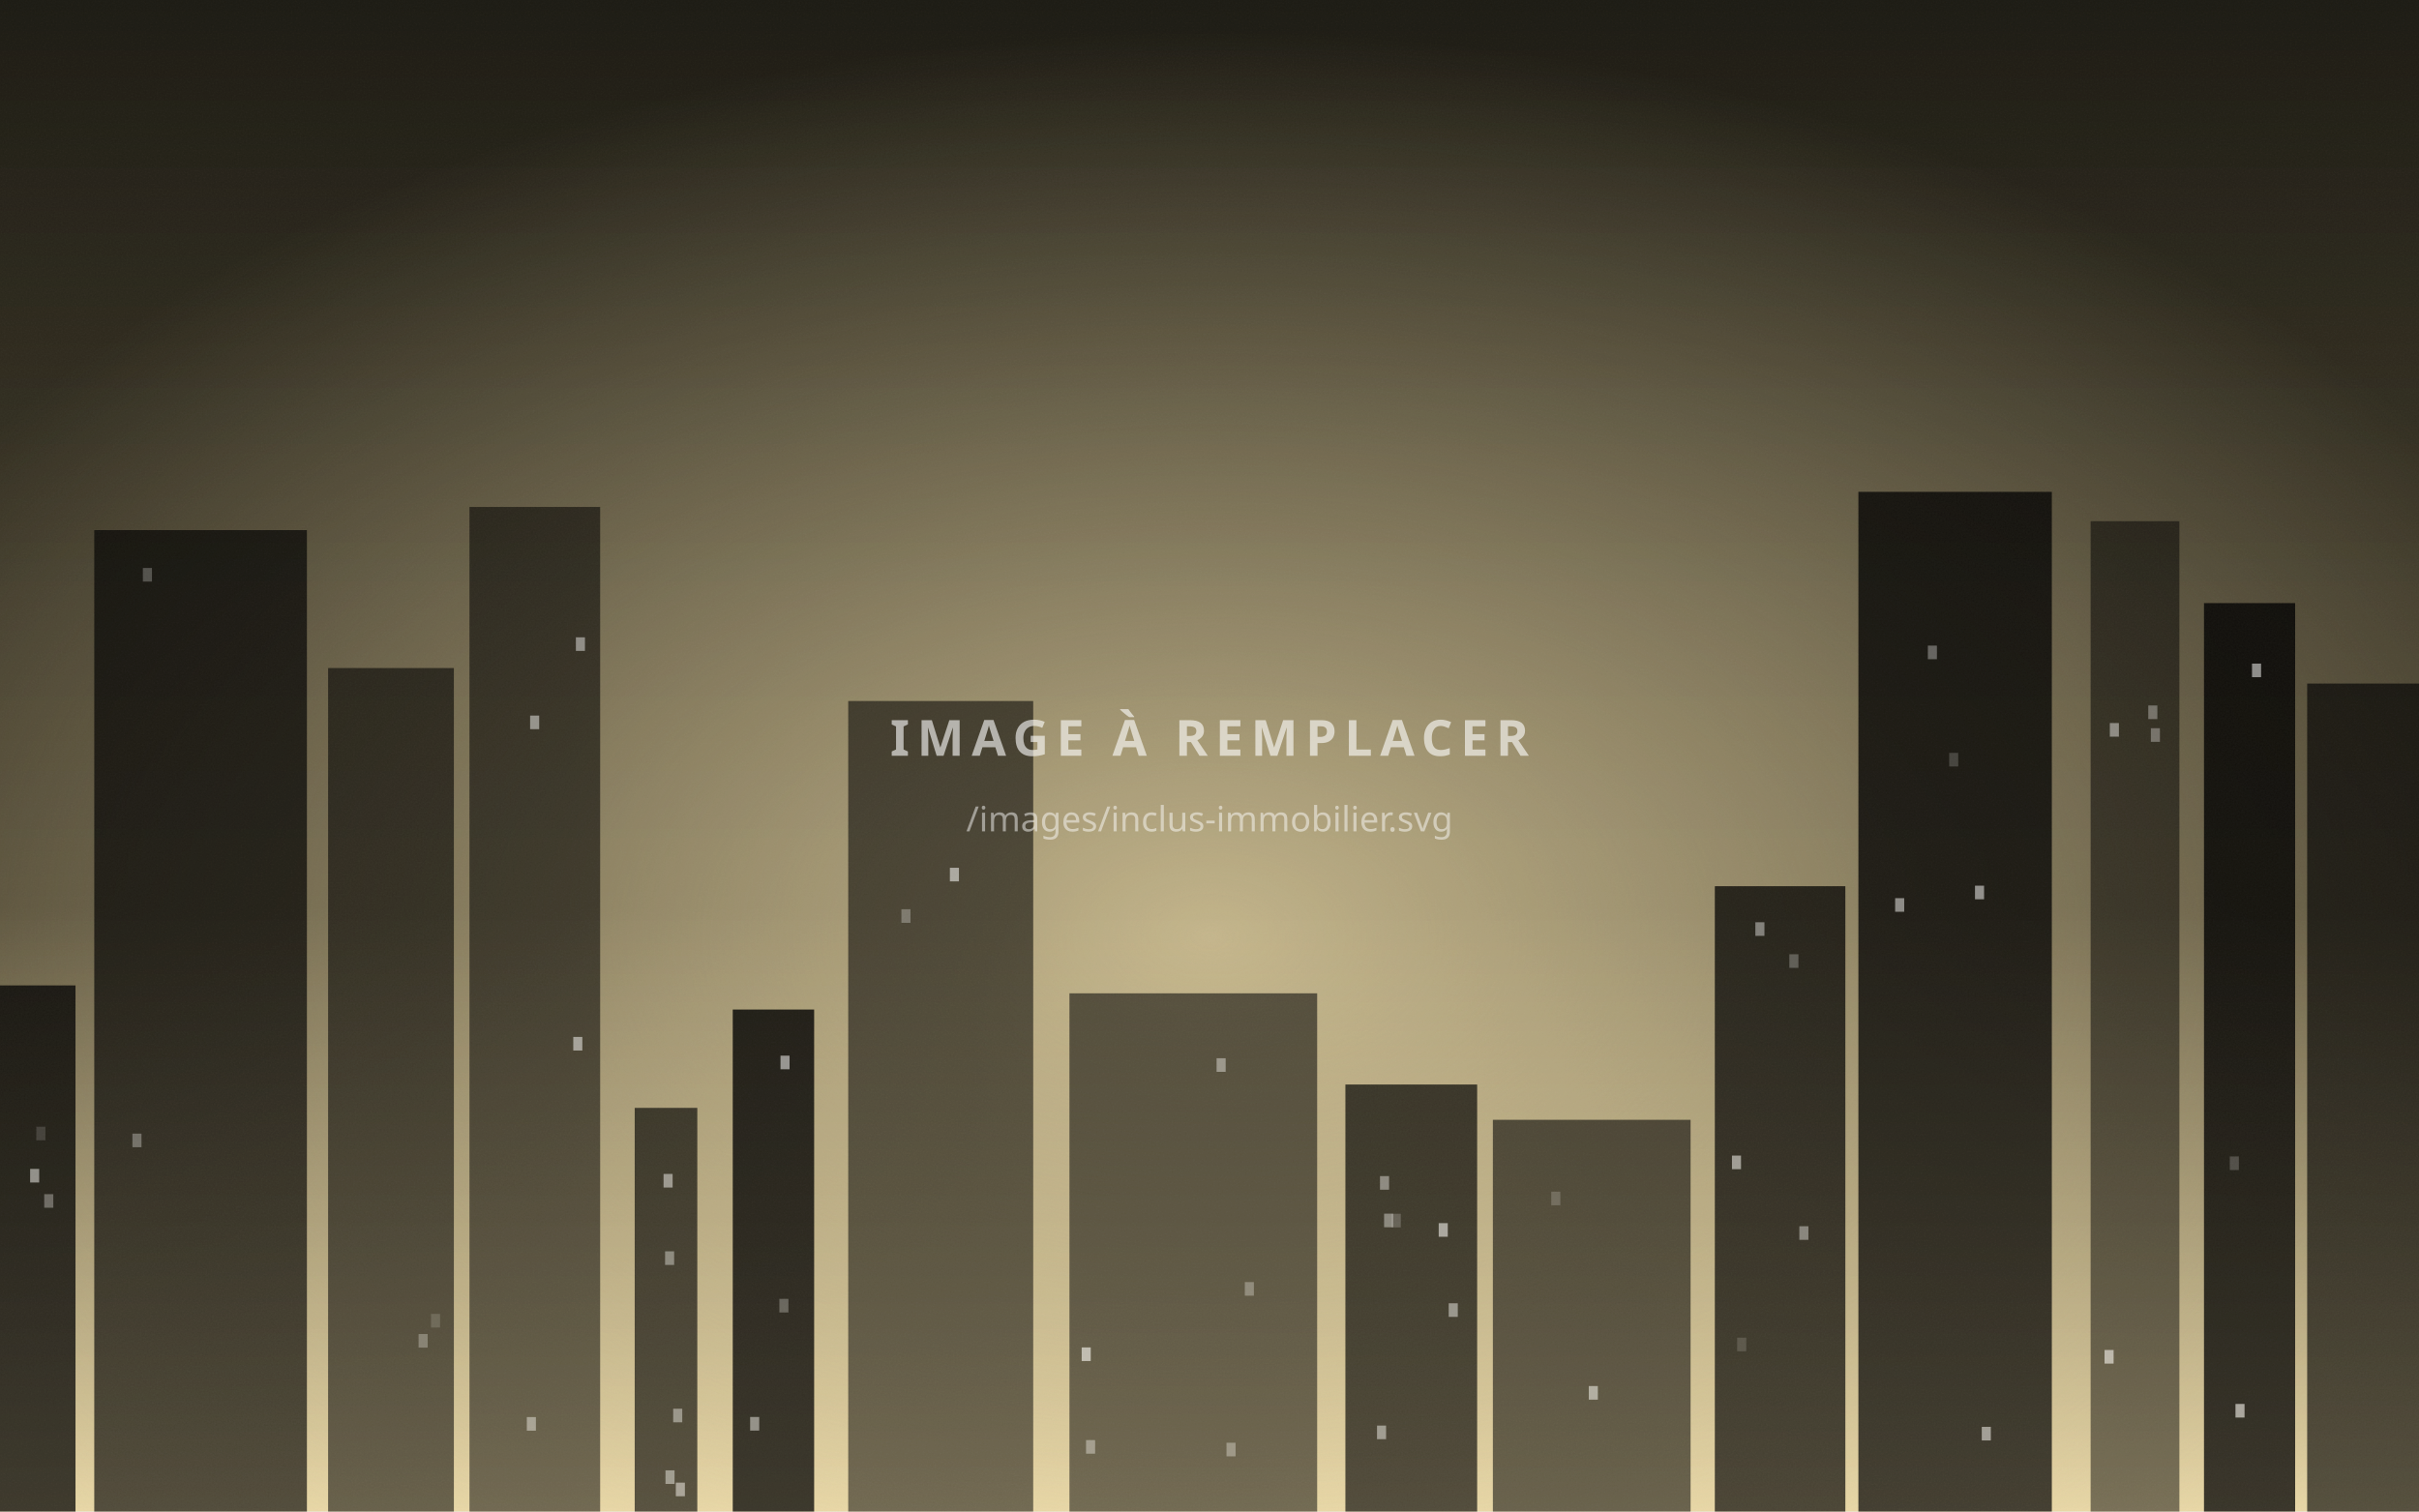
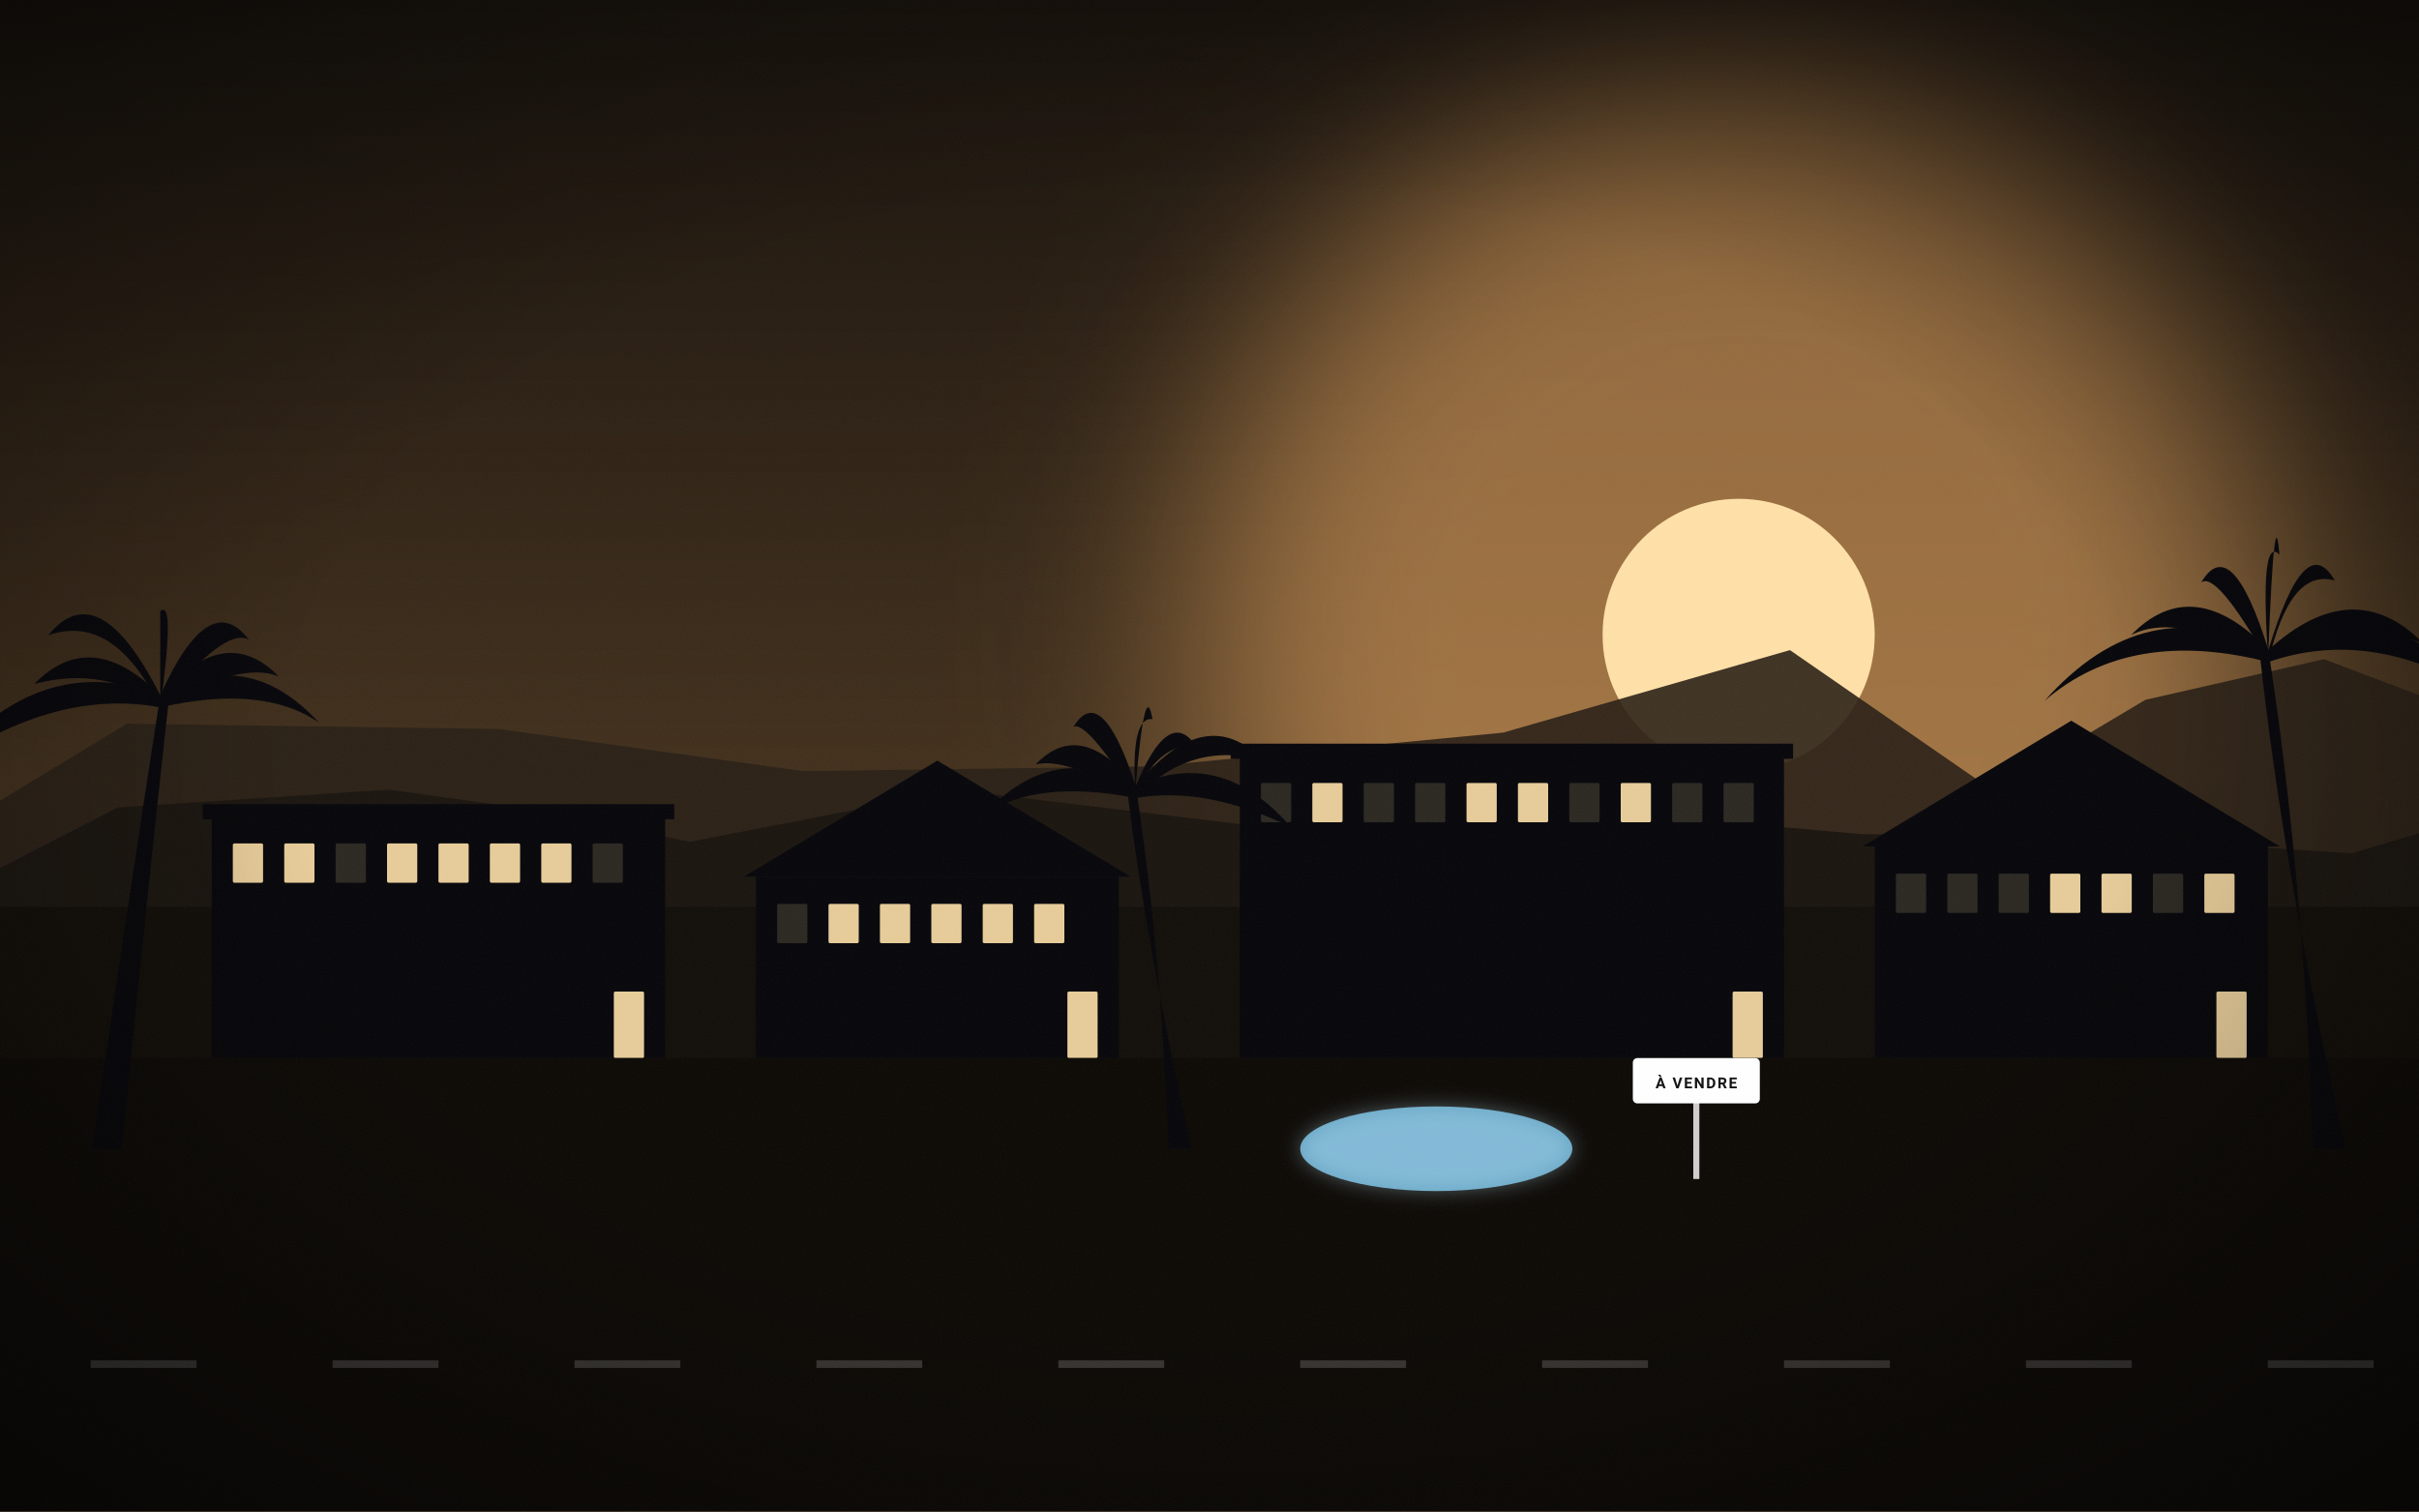
<svg xmlns="http://www.w3.org/2000/svg" width="1600" height="1000" viewBox="0 0 1600 1000">
  <defs>
-     <linearGradient id="g" x1="0" y1="0" x2="0" y2="1">
-       <stop offset="0" stop-color="#1c1a12" />
-       <stop offset="0.6" stop-color="#4a4330" />
-       <stop offset="1" stop-color="#e8d7a6" />
+     <linearGradient id="bg" x1="0" y1="0" x2="0" y2="1">
+       <stop offset="0" stop-color="#17110b" />
+       <stop offset="0.6" stop-color="#4a3620" />
+       <stop offset="1" stop-color="#dfb270" />
    </linearGradient>
-     <radialGradient id="glow" cx="0.5" cy="0.62" r="0.6">
-       <stop offset="0" stop-color="#e8d7a6" stop-opacity="0.9" />
-       <stop offset="1" stop-color="#e8d7a6" stop-opacity="0" />
+     <radialGradient id="vig" cx="0.5" cy="0.5" r="0.75">
+       <stop offset="0.5" stop-color="#000" stop-opacity="0" />
+       <stop offset="1" stop-color="#000" stop-opacity="0.55" />
    </radialGradient>
-     <filter id="noise">
-       <feTurbulence type="fractalNoise" baseFrequency="0.9" numOctaves="2" stitchTiles="stitch" />
+     <filter id="blurS" x="-50%" y="-50%" width="200%" height="200%">
+       <feGaussianBlur stdDeviation="6" />
+     </filter>
+     <filter id="blurM" x="-80%" y="-80%" width="260%" height="260%">
+       <feGaussianBlur stdDeviation="22" />
+     </filter>
+     <filter id="blurL" x="-100%" y="-100%" width="300%" height="300%">
+       <feGaussianBlur stdDeviation="70" />
+     </filter>
+     <filter id="grain">
+       <feTurbulence type="fractalNoise" baseFrequency="0.85" numOctaves="1" stitchTiles="stitch" />
      <feColorMatrix type="saturate" values="0" />
      <feComponentTransfer>
-         <feFuncA type="linear" slope="0.08" />
+         <feFuncA type="linear" slope="0.07" />
      </feComponentTransfer>
    </filter>
  </defs>
-   <rect width="1600" height="1000" fill="url(#g)" />
-   <rect width="1600" height="1000" fill="url(#glow)" />
-   <rect x="0" y="651.933" width="49.938" height="348.067" fill="#000" opacity="0.871" />
-   <rect x="19.924" y="773.323" width="6" height="9" fill="#fff" opacity="0.537" />
-   <rect x="29.263" y="790.034" width="6" height="9" fill="#fff" opacity="0.346" />
-   <rect x="24.027" y="745.399" width="6" height="9" fill="#fff" opacity="0.163" />
-   <rect x="62.349" y="350.718" width="140.654" height="649.282" fill="#000" opacity="0.763" />
-   <rect x="94.502" y="375.766" width="6" height="9" fill="#fff" opacity="0.286" />
-   <rect x="87.583" y="749.986" width="6" height="9" fill="#fff" opacity="0.35" />
-   <rect x="217.025" y="441.974" width="83.179" height="558.026" fill="#000" opacity="0.654" />
-   <rect x="276.87" y="882.571" width="6" height="9" fill="#fff" opacity="0.307" />
-   <rect x="285.076" y="869.269" width="6" height="9" fill="#fff" opacity="0.161" />
-   <rect x="310.528" y="335.39" width="86.436" height="664.61" fill="#000" opacity="0.608" />
-   <rect x="380.905" y="421.635" width="6" height="9" fill="#fff" opacity="0.525" />
-   <rect x="379.18" y="686.017" width="6" height="9" fill="#fff" opacity="0.58" />
-   <rect x="350.639" y="473.409" width="6" height="9" fill="#fff" opacity="0.55" />
-   <rect x="348.464" y="937.512" width="6" height="9" fill="#fff" opacity="0.458" />
-   <rect x="419.812" y="732.956" width="41.404" height="267.044" fill="#000" opacity="0.731" />
-   <rect x="445.27" y="931.987" width="6" height="9" fill="#fff" opacity="0.442" />
-   <rect x="440.171" y="972.767" width="6" height="9" fill="#fff" opacity="0.463" />
-   <rect x="439.906" y="827.863" width="6" height="9" fill="#fff" opacity="0.418" />
-   <rect x="447.017" y="980.898" width="6" height="9" fill="#fff" opacity="0.509" />
-   <rect x="438.893" y="776.654" width="6" height="9" fill="#fff" opacity="0.534" />
-   <rect x="484.664" y="667.9" width="53.835" height="332.1" fill="#000" opacity="0.881" />
-   <rect x="496.168" y="937.452" width="6" height="9" fill="#fff" opacity="0.49" />
-   <rect x="515.485" y="859.309" width="6" height="9" fill="#fff" opacity="0.295" />
-   <rect x="516.242" y="698.417" width="6" height="9" fill="#fff" opacity="0.583" />
-   <rect x="561.045" y="463.791" width="122.353" height="536.209" fill="#000" opacity="0.604" />
-   <rect x="596.215" y="601.531" width="6" height="9" fill="#fff" opacity="0.336" />
-   <rect x="628.283" y="574.115" width="6" height="9" fill="#fff" opacity="0.633" />
-   <rect x="707.368" y="657.171" width="163.843" height="342.829" fill="#000" opacity="0.599" />
-   <rect x="718.348" y="952.74" width="6" height="9" fill="#fff" opacity="0.402" />
-   <rect x="811.253" y="954.5" width="6" height="9" fill="#fff" opacity="0.359" />
-   <rect x="715.452" y="891.44" width="6" height="9" fill="#fff" opacity="0.643" />
-   <rect x="804.691" y="700.114" width="6" height="9" fill="#fff" opacity="0.468" />
-   <rect x="823.365" y="848.214" width="6" height="9" fill="#fff" opacity="0.329" />
-   <rect x="889.889" y="717.506" width="87.149" height="282.494" fill="#000" opacity="0.765" />
-   <rect x="910.795" y="943.142" width="6" height="9" fill="#fff" opacity="0.485" />
-   <rect x="915.473" y="802.934" width="6" height="9" fill="#fff" opacity="0.43" />
-   <rect x="920.534" y="803.018" width="6" height="9" fill="#fff" opacity="0.22" />
-   <rect x="951.603" y="809.217" width="6" height="9" fill="#fff" opacity="0.605" />
-   <rect x="912.769" y="778.089" width="6" height="9" fill="#fff" opacity="0.451" />
-   <rect x="958.219" y="862.229" width="6" height="9" fill="#fff" opacity="0.491" />
-   <rect x="987.432" y="740.858" width="130.774" height="259.142" fill="#000" opacity="0.645" />
-   <rect x="1026.045" y="788.382" width="6" height="9" fill="#fff" opacity="0.207" />
-   <rect x="1050.864" y="916.991" width="6" height="9" fill="#fff" opacity="0.549" />
-   <rect x="1134.24" y="586.297" width="86.331" height="413.703" fill="#000" opacity="0.8" />
-   <rect x="1161.053" y="610.152" width="6" height="9" fill="#fff" opacity="0.477" />
-   <rect x="1149.015" y="884.985" width="6" height="9" fill="#fff" opacity="0.157" />
-   <rect x="1145.564" y="764.517" width="6" height="9" fill="#fff" opacity="0.576" />
-   <rect x="1183.524" y="631.321" width="6" height="9" fill="#fff" opacity="0.29" />
-   <rect x="1190.134" y="811.26" width="6" height="9" fill="#fff" opacity="0.434" />
-   <rect x="1229.2" y="325.399" width="127.944" height="674.601" fill="#000" opacity="0.836" />
-   <rect x="1289.24" y="498.095" width="6" height="9" fill="#fff" opacity="0.21" />
-   <rect x="1310.808" y="943.986" width="6" height="9" fill="#fff" opacity="0.538" />
-   <rect x="1275.146" y="427.128" width="6" height="9" fill="#fff" opacity="0.378" />
-   <rect x="1306.319" y="585.949" width="6" height="9" fill="#fff" opacity="0.58" />
-   <rect x="1253.505" y="594.211" width="6" height="9" fill="#fff" opacity="0.556" />
-   <rect x="1382.804" y="344.817" width="58.712" height="655.183" fill="#000" opacity="0.569" />
-   <rect x="1392.008" y="893.145" width="6" height="9" fill="#fff" opacity="0.608" />
-   <rect x="1420.94" y="466.736" width="6" height="9" fill="#fff" opacity="0.381" />
-   <rect x="1422.634" y="481.783" width="6" height="9" fill="#fff" opacity="0.375" />
-   <rect x="1395.512" y="478.362" width="6" height="9" fill="#fff" opacity="0.509" />
-   <rect x="1457.787" y="399.003" width="60.293" height="600.997" fill="#000" opacity="0.891" />
-   <rect x="1478.612" y="928.83" width="6" height="9" fill="#fff" opacity="0.605" />
-   <rect x="1489.552" y="439.025" width="6" height="9" fill="#fff" opacity="0.597" />
-   <rect x="1474.854" y="765.077" width="6" height="9" fill="#fff" opacity="0.227" />
-   <rect x="1526.038" y="452.225" width="144.614" height="547.775" fill="#000" opacity="0.747" />
-   <rect x="1614.373" y="497.057" width="6" height="9" fill="#fff" opacity="0.3" />
-   <rect x="1621.104" y="668.131" width="6" height="9" fill="#fff" opacity="0.158" />
-   <rect x="1607.365" y="614.385" width="6" height="9" fill="#fff" opacity="0.457" />
-   <rect width="1600" height="1000" filter="url(#noise)" opacity="0.6" />
-   <rect width="1600" height="1000" fill="url(#g)" opacity="0.15" />
-   <g font-family="ui-sans-serif, system-ui, sans-serif" font-weight="700" fill="#fff" opacity="0.6">
-     <text x="800" y="500" text-anchor="middle" font-size="33" letter-spacing="5">IMAGE À REMPLACER</text>
-     <text x="800" y="550" text-anchor="middle" font-size="23" font-weight="500" opacity="0.8">/images/inclus-immobilier.svg</text>
-   </g>
+   <rect width="1600" height="1000" fill="url(#bg)" />
+   <circle cx="1150" cy="420" r="360" fill="#ffb86b" opacity="0.5" filter="url(#blurL)" />
+   <circle cx="1150" cy="420" r="90" fill="#ffe0a8" />
+   <polygon points="-50,560 84,478.8 330,482.3 531.6,510.2 762.1,507 994.2,484.7 1183.9,430.1 1318.2,523 1419,463 1537.2,436.1 1713.8,503 1700,560 1700,760 -50,760" fill="#2a2016" opacity="0.9" />
+   <polygon points="-50,600 78,534.2 257.4,522.4 355.3,536.1 456.2,556.9 633,522.7 820.9,545.3 994.3,530.8 1231.5,551.9 1372.8,552.4 1555.3,564.6 1691.6,524 1700,600 1700,800 -50,800" fill="#1b150f" opacity="1" />
+   <rect x="0" y="600" width="1600" height="400" fill="#120e09" />
+   <rect x="140" y="540" width="300" height="160" fill="#07070b" />
+   <rect x="134" y="532" width="312" height="10" fill="#07070b" />
+   <rect x="154" y="558" width="20" height="26" fill="#ffe1a8" rx="1" opacity="0.9" />
+   <rect x="188" y="558" width="20" height="26" fill="#ffe1a8" rx="1" opacity="0.9" />
+   <rect x="222" y="558" width="20" height="26" fill="#ffe1a8" rx="1" opacity="0.15" />
+   <rect x="256" y="558" width="20" height="26" fill="#ffe1a8" rx="1" opacity="0.9" />
+   <rect x="290" y="558" width="20" height="26" fill="#ffe1a8" rx="1" opacity="0.9" />
+   <rect x="324" y="558" width="20" height="26" fill="#ffe1a8" rx="1" opacity="0.9" />
+   <rect x="358" y="558" width="20" height="26" fill="#ffe1a8" rx="1" opacity="0.9" />
+   <rect x="392" y="558" width="20" height="26" fill="#ffe1a8" rx="1" opacity="0.15" />
+   <rect x="406" y="656" width="20" height="44" fill="#ffe1a8" rx="1" opacity="0.9" />
+   <rect x="500" y="580" width="240" height="120" fill="#07070b" />
+   <polygon points="492,580 620,503.2 748,580" fill="#07070b" />
+   <rect x="514" y="598" width="20" height="26" fill="#ffe1a8" rx="1" opacity="0.15" />
+   <rect x="548" y="598" width="20" height="26" fill="#ffe1a8" rx="1" opacity="0.9" />
+   <rect x="582" y="598" width="20" height="26" fill="#ffe1a8" rx="1" opacity="0.9" />
+   <rect x="616" y="598" width="20" height="26" fill="#ffe1a8" rx="1" opacity="0.9" />
+   <rect x="650" y="598" width="20" height="26" fill="#ffe1a8" rx="1" opacity="0.9" />
+   <rect x="684" y="598" width="20" height="26" fill="#ffe1a8" rx="1" opacity="0.9" />
+   <rect x="706" y="656" width="20" height="44" fill="#ffe1a8" rx="1" opacity="0.9" />
+   <rect x="820" y="500" width="360" height="200" fill="#07070b" />
+   <rect x="814" y="492" width="372" height="10" fill="#07070b" />
+   <rect x="834" y="518" width="20" height="26" fill="#ffe1a8" rx="1" opacity="0.15" />
+   <rect x="868" y="518" width="20" height="26" fill="#ffe1a8" rx="1" opacity="0.9" />
+   <rect x="902" y="518" width="20" height="26" fill="#ffe1a8" rx="1" opacity="0.15" />
+   <rect x="936" y="518" width="20" height="26" fill="#ffe1a8" rx="1" opacity="0.15" />
+   <rect x="970" y="518" width="20" height="26" fill="#ffe1a8" rx="1" opacity="0.9" />
+   <rect x="1004" y="518" width="20" height="26" fill="#ffe1a8" rx="1" opacity="0.9" />
+   <rect x="1038" y="518" width="20" height="26" fill="#ffe1a8" rx="1" opacity="0.15" />
+   <rect x="1072" y="518" width="20" height="26" fill="#ffe1a8" rx="1" opacity="0.9" />
+   <rect x="1106" y="518" width="20" height="26" fill="#ffe1a8" rx="1" opacity="0.15" />
+   <rect x="1140" y="518" width="20" height="26" fill="#ffe1a8" rx="1" opacity="0.15" />
+   <rect x="1146" y="656" width="20" height="44" fill="#ffe1a8" rx="1" opacity="0.9" />
+   <rect x="1240" y="560" width="260" height="140" fill="#07070b" />
+   <polygon points="1232,560 1370,476.8 1508,560" fill="#07070b" />
+   <rect x="1254" y="578" width="20" height="26" fill="#ffe1a8" rx="1" opacity="0.15" />
+   <rect x="1288" y="578" width="20" height="26" fill="#ffe1a8" rx="1" opacity="0.15" />
+   <rect x="1322" y="578" width="20" height="26" fill="#ffe1a8" rx="1" opacity="0.15" />
+   <rect x="1356" y="578" width="20" height="26" fill="#ffe1a8" rx="1" opacity="0.9" />
+   <rect x="1390" y="578" width="20" height="26" fill="#ffe1a8" rx="1" opacity="0.9" />
+   <rect x="1424" y="578" width="20" height="26" fill="#ffe1a8" rx="1" opacity="0.15" />
+   <rect x="1458" y="578" width="20" height="26" fill="#ffe1a8" rx="1" opacity="0.9" />
+   <rect x="1466" y="656" width="20" height="44" fill="#ffe1a8" rx="1" opacity="0.9" />
+   <rect x="0" y="700" width="1600" height="300" fill="#0d0a06" />
+   <path d="M860,760 a90,28 0 1 0 180,0 a90,28 0 1 0 -180,0" fill="#7fd4ff" opacity="0.75" />
+   <path d="M860,760 a90,28 0 1 0 180,0 a90,28 0 1 0 -180,0" fill="#bfe9ff" opacity="0.35" filter="url(#blurS)" />
+   <path d="M61,760 Q85,595 106,460 L112,460 Q97,595 80.5,760 Z" fill="#07070b" />
+   <path d="M106,460 Q27,429.1 -37.7,506.8 Q37,455.1 106,468 Z" fill="#07070b" />
+   <path d="M106,460 Q60.2,414 22.7,452.5 Q70.2,440 106,468 Z" fill="#07070b" />
+   <path d="M106,460 Q65.2,379.1 31.9,420.3 Q75.2,405.1 106,468 Z" fill="#07070b" />
+   <path d="M106,460 Q106,369.6 106,404.4 Q116,395.6 106,468 Z" fill="#07070b" />
+   <path d="M106,460 Q138.2,388.5 164.6,423.2 Q148.2,414.5 106,468 Z" fill="#07070b" />
+   <path d="M106,460 Q149,411.1 184.3,447.5 Q159,437.1 106,468 Z" fill="#07070b" />
+   <path d="M106,460 Q163.7,426.5 211,478.1 Q173.7,452.5 106,468 Z" fill="#07070b" />
+   <path d="M772.8,760 Q768,628 751.2,520 L745.2,520 Q758.4,628 788.4,760 Z" fill="#07070b" />
+   <path d="M751.2,520 Q696,489.2 650.8,539.1 Q686,515.2 751.2,528 Z" fill="#07070b" />
+   <path d="M751.2,520 Q714.8,474.5 684.9,505.8 Q704.8,500.5 751.2,528 Z" fill="#07070b" />
+   <path d="M751.2,520 Q728.5,450.5 710,480.9 Q718.5,476.5 751.2,528 Z" fill="#07070b" />
+   <path d="M751.2,520 Q757.3,447.7 762.3,475.8 Q747.3,473.7 751.2,528 Z" fill="#07070b" />
+   <path d="M751.2,520 Q772.7,468.1 790.3,492.5 Q762.7,494.1 751.2,528 Z" fill="#07070b" />
+   <path d="M751.2,520 Q797.5,463.6 835.4,503.1 Q787.5,489.6 751.2,528 Z" fill="#07070b" />
+   <path d="M751.2,520 Q807.7,493.9 854,547.3 Q797.7,519.9 751.2,528 Z" fill="#07070b" />
+   <path d="M1530.1,760 Q1523.5,578.5 1500.4,430 L1494.4,430 Q1510.3,578.5 1551.6,760 Z" fill="#07070b" />
+   <path d="M1500.4,430 Q1419,388.6 1352.3,463.7 Q1409,414.6 1500.4,438 Z" fill="#07070b" />
+   <path d="M1500.4,430 Q1450.4,378.2 1409.5,420.2 Q1440.4,404.2 1500.4,438 Z" fill="#07070b" />
+   <path d="M1500.4,430 Q1475.9,351.4 1455.9,385.4 Q1465.9,377.4 1500.4,438 Z" fill="#07070b" />
+   <path d="M1500.4,430 Q1504.4,327.3 1507.7,366.9 Q1494.4,353.3 1500.4,438 Z" fill="#07070b" />
+   <path d="M1500.4,430 Q1524.6,349.5 1544.3,384.1 Q1514.6,375.5 1500.4,438 Z" fill="#07070b" />
+   <path d="M1500.4,430 Q1556.9,378.6 1603.2,426 Q1546.9,404.6 1500.4,438 Z" fill="#07070b" />
+   <path d="M1500.4,430 Q1578.6,388.3 1642.6,459.6 Q1568.6,414.3 1500.4,438 Z" fill="#07070b" />
+   <rect x="1120" y="720" width="4" height="60" fill="#fff" opacity="0.8" />
+   <rect x="1080" y="700" width="84" height="30" fill="#fff" rx="3" />
+   <text x="1122" y="720" font-family="ui-sans-serif, system-ui, -apple-system, 'Segoe UI', Roboto, sans-serif" font-size="10" font-weight="700" fill="#111" text-anchor="middle" letter-spacing="1">À VENDRE</text>
+   <rect x="60" y="900" width="70" height="5" fill="#fff" opacity="0.18" />
+   <rect x="220" y="900" width="70" height="5" fill="#fff" opacity="0.18" />
+   <rect x="380" y="900" width="70" height="5" fill="#fff" opacity="0.18" />
+   <rect x="540" y="900" width="70" height="5" fill="#fff" opacity="0.18" />
+   <rect x="700" y="900" width="70" height="5" fill="#fff" opacity="0.18" />
+   <rect x="860" y="900" width="70" height="5" fill="#fff" opacity="0.18" />
+   <rect x="1020" y="900" width="70" height="5" fill="#fff" opacity="0.18" />
+   <rect x="1180" y="900" width="70" height="5" fill="#fff" opacity="0.18" />
+   <rect x="1340" y="900" width="70" height="5" fill="#fff" opacity="0.18" />
+   <rect x="1500" y="900" width="70" height="5" fill="#fff" opacity="0.18" />
+   <rect width="1600" height="1000" filter="url(#grain)" opacity="0.5" />
+   <rect width="1600" height="1000" fill="url(#vig)" />
</svg>
